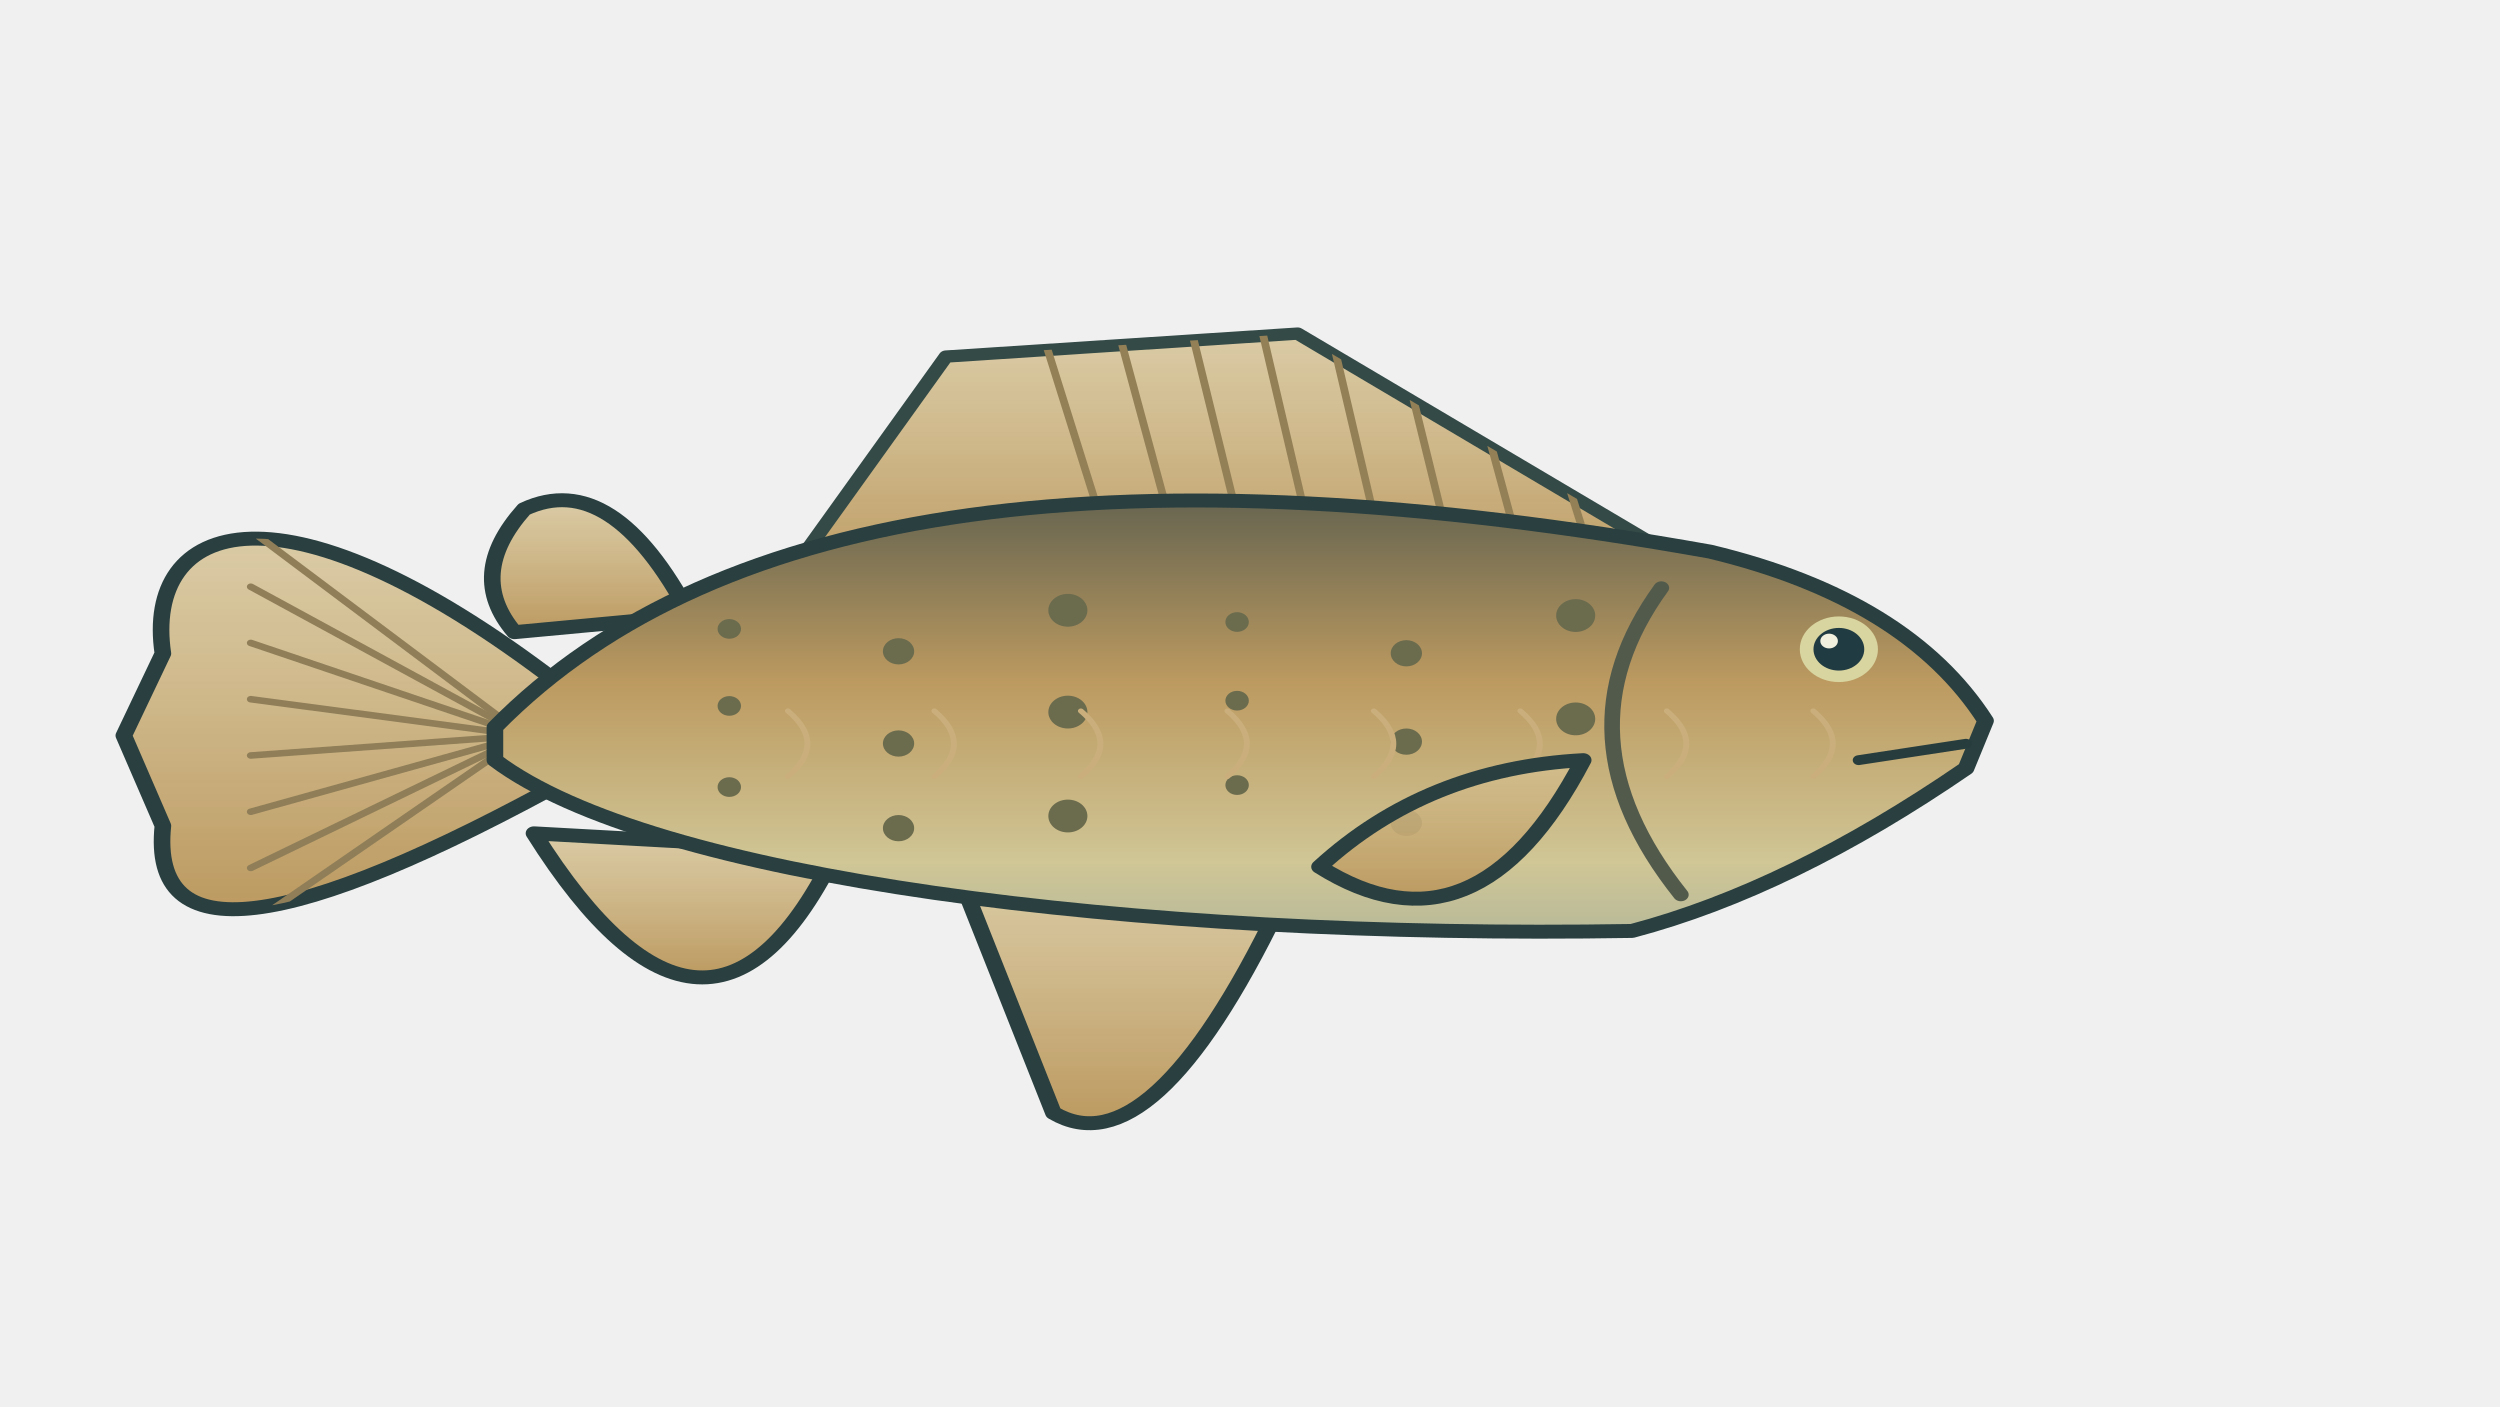
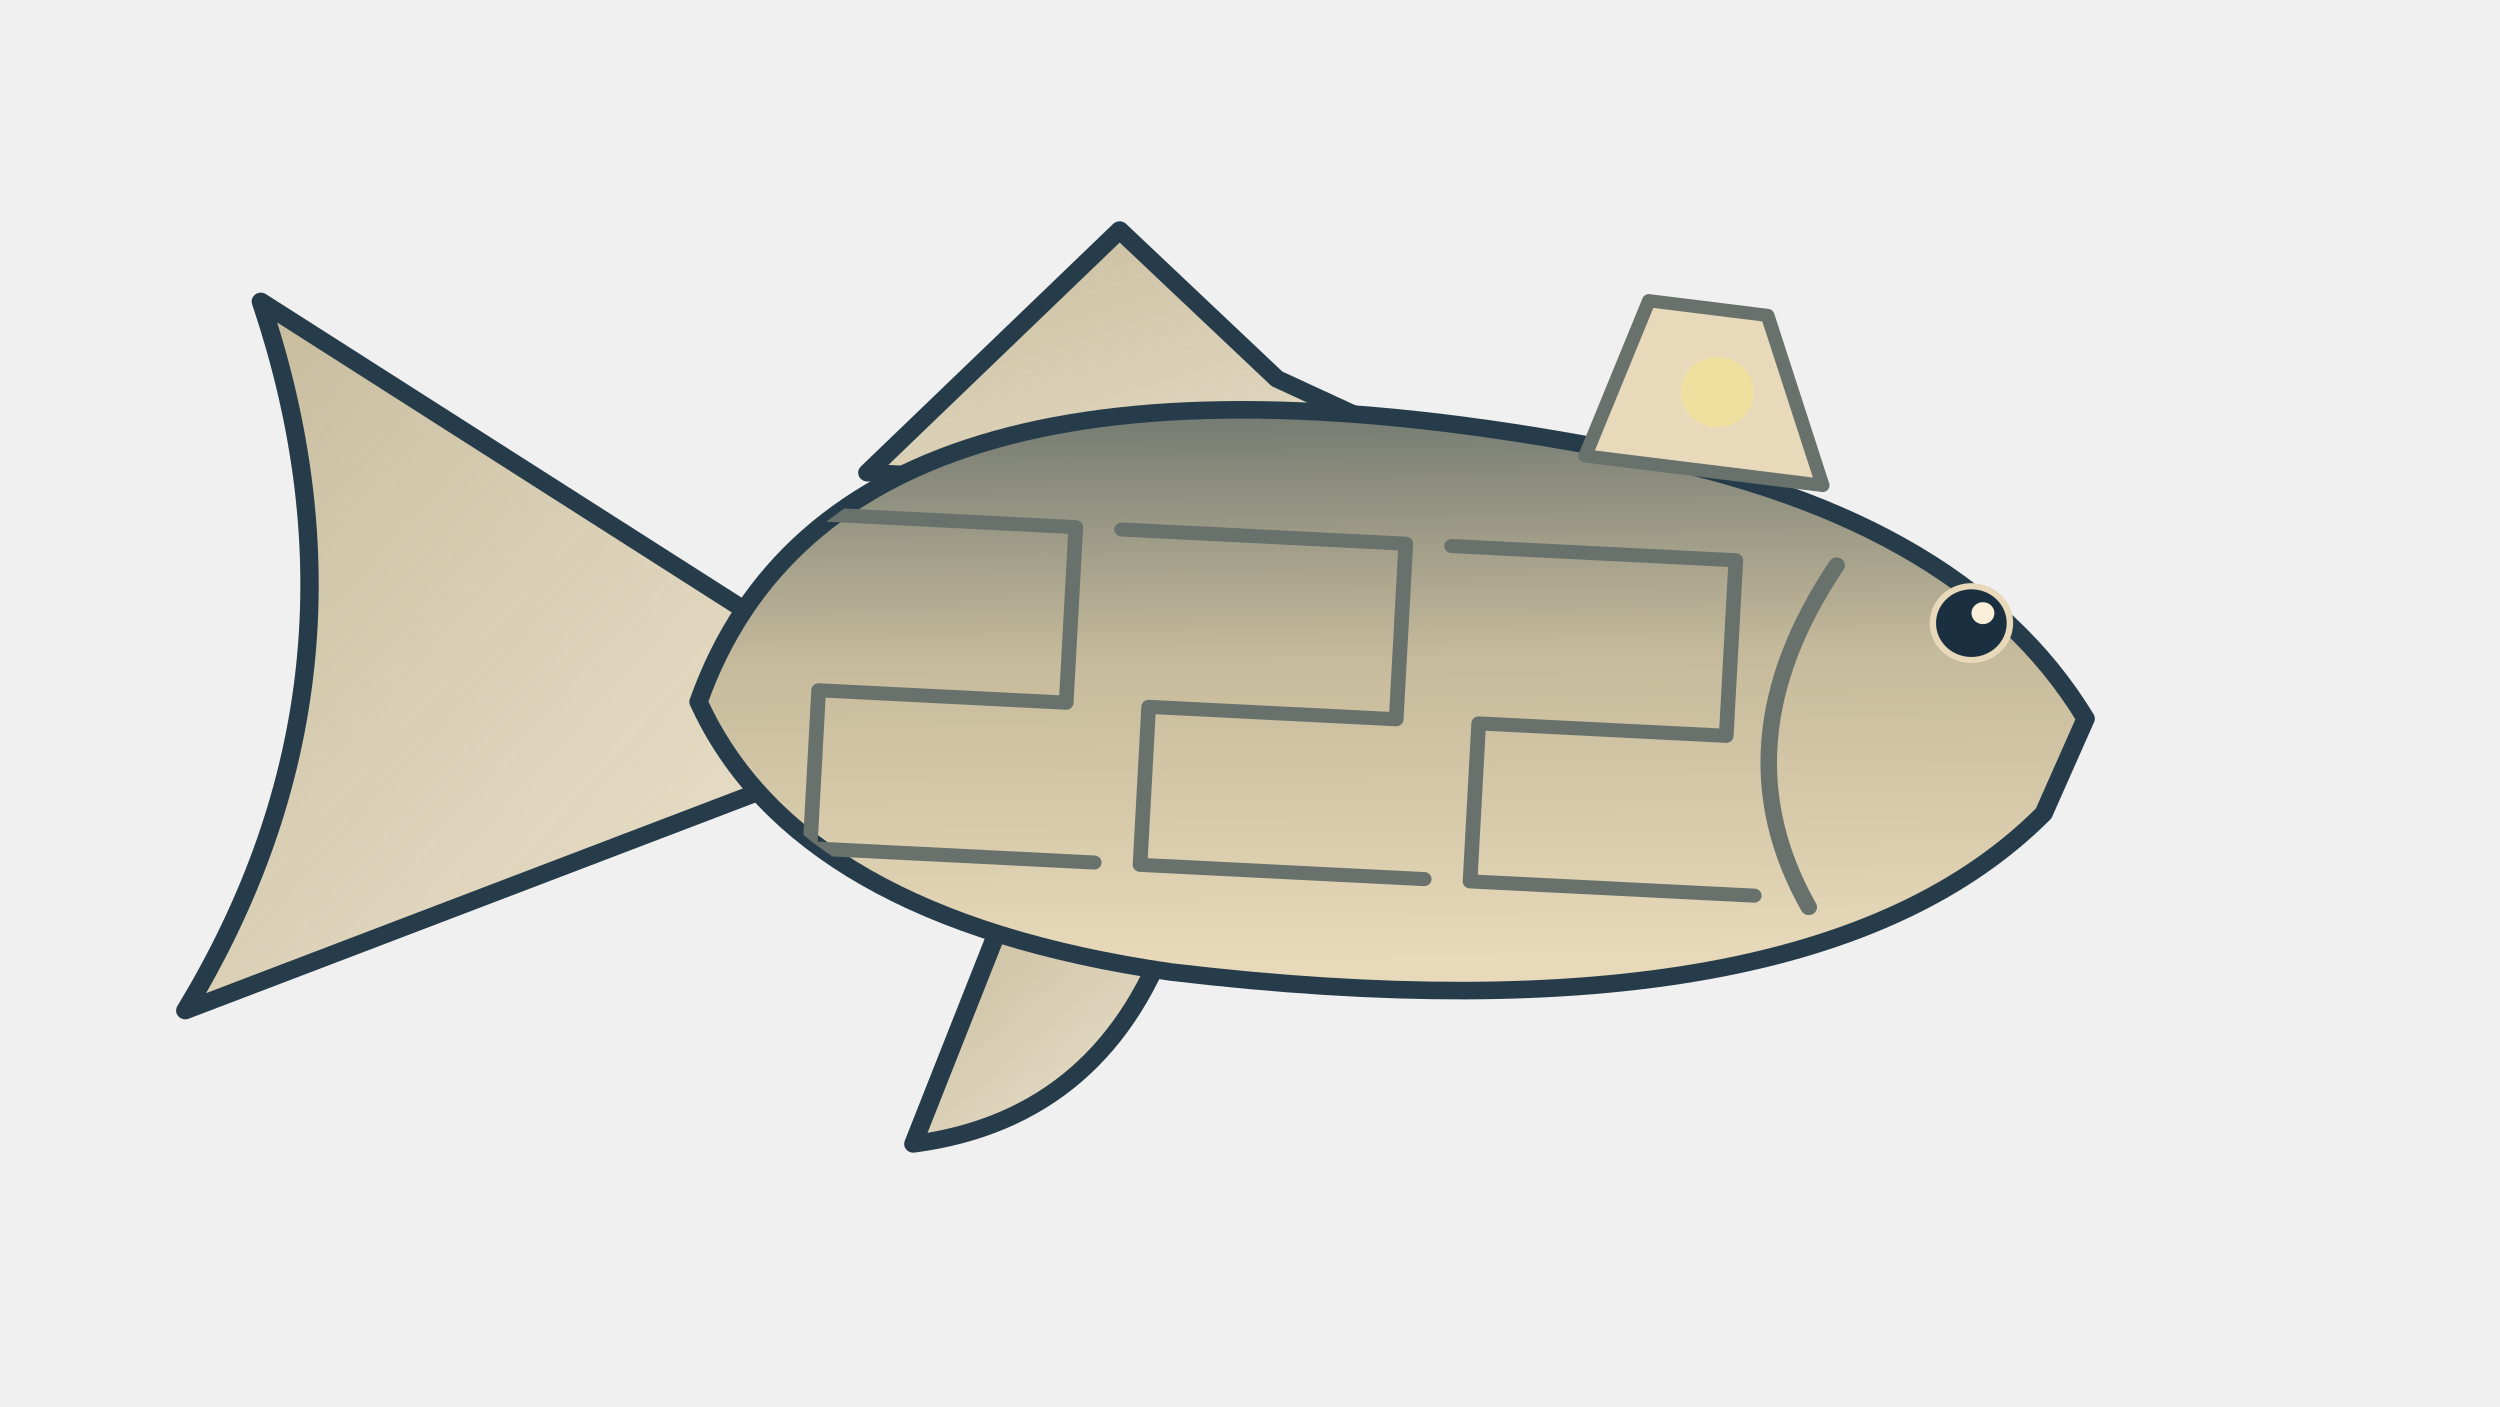
<svg xmlns="http://www.w3.org/2000/svg" width="256" height="144" viewBox="0 0 256 144">
  <defs>
-     <linearGradient id="body" x1="0" y1="0" x2="0" y2="1">
-       <stop stop-color="#676550" />
-       <stop offset=".42" stop-color="#bc9a60" />
-       <stop offset=".84" stop-color="#d0c696" />
-       <stop offset="1" stop-color="#b8ba99" />
+     <linearGradient id="body" x1="0" y1="0" x2=".15" y2="1">
+       <stop stop-color="#68716c" />
+       <stop offset=".48" stop-color="#c5ba9b" />
+       <stop offset="1" stop-color="#e7d9b9" />
    </linearGradient>
-     <linearGradient id="fin" x1="0" y1="1" x2="0" y2="0">
-       <stop stop-color="#bc9a60" />
-       <stop offset="1" stop-color="#d4c090" stop-opacity=".78" />
+     <linearGradient id="fin" x1="0" y1="0" x2="1" y2="1">
+       <stop stop-color="#c5ba9b" />
+       <stop offset="1" stop-color="#e7d9b9" stop-opacity=".65" />
    </linearGradient>
-     <clipPath id="bodyclip">
-       <path d="M 50.68 72 C 73.68 44.12 115.87 38.00 175.12 50.58 Q 195.32 56.36 203.32 71.20 L 201.32 77.00 Q 183.32 91.72 167.12 96.82 C 115.87 97.84 66.68 90.36 50.68 76 Z" />
+   </defs>
+   <defs>
+     <clipPath id="clip">
+       <path d="M68 75 Q81 29 165 41 Q204 46 219 69 L215 80 Q191 108 121 103 Q80 99 68 75Z" fill="#fff" stroke="none" stroke-width="0" stroke-linejoin="round" stroke-linecap="round" />
    </clipPath>
  </defs>
-   <g transform="translate(0 14) scale(1 .84)">
-     <defs>
-       <clipPath id="tailclip">
-         <path d="M 58.68 68 C 28.68 40 14.68 47 16.68 63 L 12.68 73 L 16.68 84 Q 14.68 107 58.68 78 Z" fill="#fff" stroke="none" stroke-width="0" stroke-linejoin="round" stroke-linecap="round" />
-       </clipPath>
-     </defs>
-     <path d="M 58.68 68 C 28.68 40 14.68 47 16.68 63 L 12.68 73 L 16.68 84 Q 14.68 107 58.68 78 Z" fill="url(#fin)" stroke="#293f40" stroke-width="1.7" stroke-linejoin="round" stroke-linecap="round" />
-     <defs>
-       <clipPath id="dorsalclip">
-         <path d="M79.87 55.00 L96.87 26.80 L132.87 24.00 L176.87 55.00Z" fill="#fff" stroke="none" stroke-width="0" stroke-linejoin="round" stroke-linecap="round" />
-       </clipPath>
-     </defs>
-     <path d="M79.87 55.00 L96.87 26.80 L132.87 24.00 L176.87 55.00Z" fill="url(#fin)" stroke="#334a47" stroke-width="1.5" stroke-linejoin="round" stroke-linecap="round" />
-     <path d="M 70.68 58.4 q -8 -18 -17 -13 q -6 8 -1 15 Z" fill="url(#fin)" stroke="#293f40" stroke-width="1.7" stroke-linejoin="round" stroke-linecap="round" />
-     <path d="M 130.87 94.10 Q 117.87 126.00 107.87 119.00 L 97.87 89.00 Z" fill="url(#fin)" stroke="#293f40" stroke-width="1.7" stroke-linejoin="round" stroke-linecap="round" />
-     <path d="M 85.68 86.96 Q 72.68 119.0 54.68 84.92 Z" fill="url(#fin)" stroke="#293f40" stroke-width="1.7" stroke-linejoin="round" stroke-linecap="round" />
-     <path d="M 53.68 73 L 25.68 48.00" fill="none" stroke="#8f7e58" stroke-width="0.8" stroke-linejoin="round" stroke-linecap="round" clip-path="url(#tailclip)" />
-     <path d="M 53.68 73 L 25.68 54.86" fill="none" stroke="#8f7e58" stroke-width="0.8" stroke-linejoin="round" stroke-linecap="round" clip-path="url(#tailclip)" />
-     <path d="M 53.68 73 L 25.68 61.71" fill="none" stroke="#8f7e58" stroke-width="0.8" stroke-linejoin="round" stroke-linecap="round" clip-path="url(#tailclip)" />
-     <path d="M 53.68 73 L 25.68 68.57" fill="none" stroke="#8f7e58" stroke-width="0.8" stroke-linejoin="round" stroke-linecap="round" clip-path="url(#tailclip)" />
-     <path d="M 53.68 73 L 25.68 75.43" fill="none" stroke="#8f7e58" stroke-width="0.8" stroke-linejoin="round" stroke-linecap="round" clip-path="url(#tailclip)" />
-     <path d="M 53.68 73 L 25.68 82.29" fill="none" stroke="#8f7e58" stroke-width="0.8" stroke-linejoin="round" stroke-linecap="round" clip-path="url(#tailclip)" />
-     <path d="M 53.68 73 L 25.68 89.14" fill="none" stroke="#8f7e58" stroke-width="0.8" stroke-linejoin="round" stroke-linecap="round" clip-path="url(#tailclip)" />
-     <path d="M 53.68 73 L 25.68 96.00" fill="none" stroke="#8f7e58" stroke-width="0.8" stroke-linejoin="round" stroke-linecap="round" clip-path="url(#tailclip)" />
-     <path d="M 112.87 47.18 L 105.87 20.61" fill="none" stroke="#948057" stroke-width="0.8" stroke-linejoin="round" stroke-linecap="round" clip-path="url(#dorsalclip)" />
-     <path d="M 119.87 47.18 L 112.87 16.40" fill="none" stroke="#948057" stroke-width="0.8" stroke-linejoin="round" stroke-linecap="round" clip-path="url(#dorsalclip)" />
-     <path d="M 126.87 47.18 L 119.87 13.28" fill="none" stroke="#948057" stroke-width="0.8" stroke-linejoin="round" stroke-linecap="round" clip-path="url(#dorsalclip)" />
-     <path d="M 133.87 47.18 L 126.87 11.61" fill="none" stroke="#948057" stroke-width="0.8" stroke-linejoin="round" stroke-linecap="round" clip-path="url(#dorsalclip)" />
-     <path d="M 140.87 47.18 L 133.87 11.61" fill="none" stroke="#948057" stroke-width="0.8" stroke-linejoin="round" stroke-linecap="round" clip-path="url(#dorsalclip)" />
-     <path d="M 147.87 47.18 L 140.87 13.28" fill="none" stroke="#948057" stroke-width="0.8" stroke-linejoin="round" stroke-linecap="round" clip-path="url(#dorsalclip)" />
-     <path d="M 154.87 47.18 L 147.87 16.40" fill="none" stroke="#948057" stroke-width="0.8" stroke-linejoin="round" stroke-linecap="round" clip-path="url(#dorsalclip)" />
-     <path d="M 161.87 47.18 L 154.87 20.61" fill="none" stroke="#948057" stroke-width="0.8" stroke-linejoin="round" stroke-linecap="round" clip-path="url(#dorsalclip)" />
-     <path d="M 50.68 72 C 73.68 44.12 115.87 38.00 175.12 50.58 Q 195.32 56.36 203.32 71.20 L 201.32 77.00 Q 183.32 91.72 167.12 96.82 C 115.87 97.84 66.68 90.36 50.68 76 Z" fill="url(#body)" stroke="#293f40" stroke-width="1.7" stroke-linejoin="round" stroke-linecap="round" />
-     <g clip-path="url(#bodyclip)">
-       <circle cx="74.68" cy="60.00" r="1.20" fill="#6b6b4e" />
-       <circle cx="92.01" cy="62.73" r="1.60" fill="#6b6b4e" />
-       <circle cx="109.35" cy="57.73" r="2.00" fill="#6b6b4e" />
-       <circle cx="126.68" cy="59.16" r="1.20" fill="#6b6b4e" />
-       <circle cx="144.01" cy="62.97" r="1.60" fill="#6b6b4e" />
-       <circle cx="161.35" cy="58.37" r="2.00" fill="#6b6b4e" />
-       <circle cx="74.68" cy="69.39" r="1.20" fill="#6b6b4e" />
-       <circle cx="92.01" cy="73.97" r="1.60" fill="#6b6b4e" />
-       <circle cx="109.35" cy="70.14" r="2.00" fill="#6b6b4e" />
-       <circle cx="126.68" cy="68.75" r="1.20" fill="#6b6b4e" />
-       <circle cx="144.01" cy="73.74" r="1.60" fill="#6b6b4e" />
-       <circle cx="161.35" cy="70.97" r="2.00" fill="#6b6b4e" />
-       <circle cx="74.68" cy="79.28" r="1.20" fill="#6b6b4e" />
-       <circle cx="92.01" cy="84.29" r="1.60" fill="#6b6b4e" />
-       <circle cx="109.35" cy="82.81" r="2.00" fill="#6b6b4e" />
-       <circle cx="126.68" cy="79.04" r="1.20" fill="#6b6b4e" />
-       <circle cx="144.01" cy="83.65" r="1.60" fill="#6b6b4e" />
-       <path d="M 80.68 70 q 4 4 0 8" fill="none" stroke="#caaf7c" stroke-width="0.6" stroke-linejoin="round" stroke-linecap="round" />
-       <path d="M 95.68 70 q 4 4 0 8" fill="none" stroke="#caaf7c" stroke-width="0.6" stroke-linejoin="round" stroke-linecap="round" />
-       <path d="M 110.68 70 q 4 4 0 8" fill="none" stroke="#caaf7c" stroke-width="0.6" stroke-linejoin="round" stroke-linecap="round" />
-       <path d="M 125.68 70 q 4 4 0 8" fill="none" stroke="#caaf7c" stroke-width="0.6" stroke-linejoin="round" stroke-linecap="round" />
-       <path d="M 140.68 70 q 4 4 0 8" fill="none" stroke="#caaf7c" stroke-width="0.6" stroke-linejoin="round" stroke-linecap="round" />
-       <path d="M 155.68 70 q 4 4 0 8" fill="none" stroke="#caaf7c" stroke-width="0.6" stroke-linejoin="round" stroke-linecap="round" />
-       <path d="M 170.68 70 q 4 4 0 8" fill="none" stroke="#caaf7c" stroke-width="0.6" stroke-linejoin="round" stroke-linecap="round" />
-       <path d="M 185.68 70 q 4 4 0 8" fill="none" stroke="#caaf7c" stroke-width="0.6" stroke-linejoin="round" stroke-linecap="round" />
-     </g>
-     <path d="M 170.12 55.00 Q 159.12 73 172.12 92.40" fill="none" stroke="#525a4c" stroke-width="1.6" stroke-linejoin="round" stroke-linecap="round" />
-     <path d="M 162.12 76 Q 151.12 101.0 135.12 89 Q 146.12 77 162.12 76Z" fill="url(#fin)" stroke="#293f40" stroke-width="1.7" stroke-linejoin="round" stroke-linecap="round" />
-     <path d="M 201.32 74 l -11 2" fill="none" stroke="#273d3d" stroke-width="1.2" stroke-linejoin="round" stroke-linecap="round" />
-     <circle cx="188.30" cy="62.48" r="4.00" fill="#d9d5a0" />
-     <circle cx="188.30" cy="62.48" r="2.60" fill="#213b42" />
-     <circle cx="187.30" cy="61.48" r="0.90" fill="#f2f1df" />
+   <g transform="translate(128 72) scale(.94 .90) rotate(3) translate(-128 -72)">
+     <path d="M77 67 L18 32 Q34 74 14 113 L77 84Z" fill="url(#fin)" stroke="#263c4a" stroke-width="2" stroke-linejoin="round" stroke-linecap="round" />
+     <path d="M85.00 48.00 L111.00 19.00 L129.00 35.00 L160.00 48.00 Z" fill="url(#fin)" stroke="#263c4a" stroke-width="2" stroke-linejoin="round" stroke-linecap="round" />
+     <path d="M121 97 Q115 120 94 124 L102 99Z" fill="url(#fin)" stroke="#263c4a" stroke-width="2" stroke-linejoin="round" stroke-linecap="round" />
+     <path d="M68 75 Q81 29 165 41 Q204 46 219 69 L215 80 Q191 108 121 103 Q80 99 68 75Z" fill="url(#body)" stroke="#263c4a" stroke-width="2" stroke-linejoin="round" stroke-linecap="round" />
+     <path d="M191 53 Q179 74 190 92" fill="none" stroke="#68716c" stroke-width="1.8" stroke-linejoin="round" stroke-linecap="round" />
+     <path d="M77 53 h31 v20 h-27 v18 h31" fill="none" stroke="#68716c" stroke-width="1.6" stroke-linejoin="round" stroke-linecap="round" clip-path="url(#clip)" />
+     <path d="M113 53 h31 v20 h-27 v18 h31" fill="none" stroke="#68716c" stroke-width="1.6" stroke-linejoin="round" stroke-linecap="round" clip-path="url(#clip)" />
+     <path d="M149 53 h31 v20 h-27 v18 h31" fill="none" stroke="#68716c" stroke-width="1.6" stroke-linejoin="round" stroke-linecap="round" clip-path="url(#clip)" />
+     <path d="M163 42 L169 24 L182 25 L189 44Z" fill="#e7d9b9" stroke="#68716c" stroke-width="1.5" stroke-linejoin="round" stroke-linecap="round" />
+     <circle cx="177.00" cy="34.00" r="4.00" fill="#efe0a0" stroke="none" stroke-width="0" />
+     <circle cx="206.00" cy="58.80" r="4.20" fill="#1a3040" stroke="#e7d9b9" stroke-width="0.7" />
+     <circle cx="207.20" cy="57.60" r="1.25" fill="#f9efd8" stroke="none" stroke-width="0" />
  </g>
</svg>
